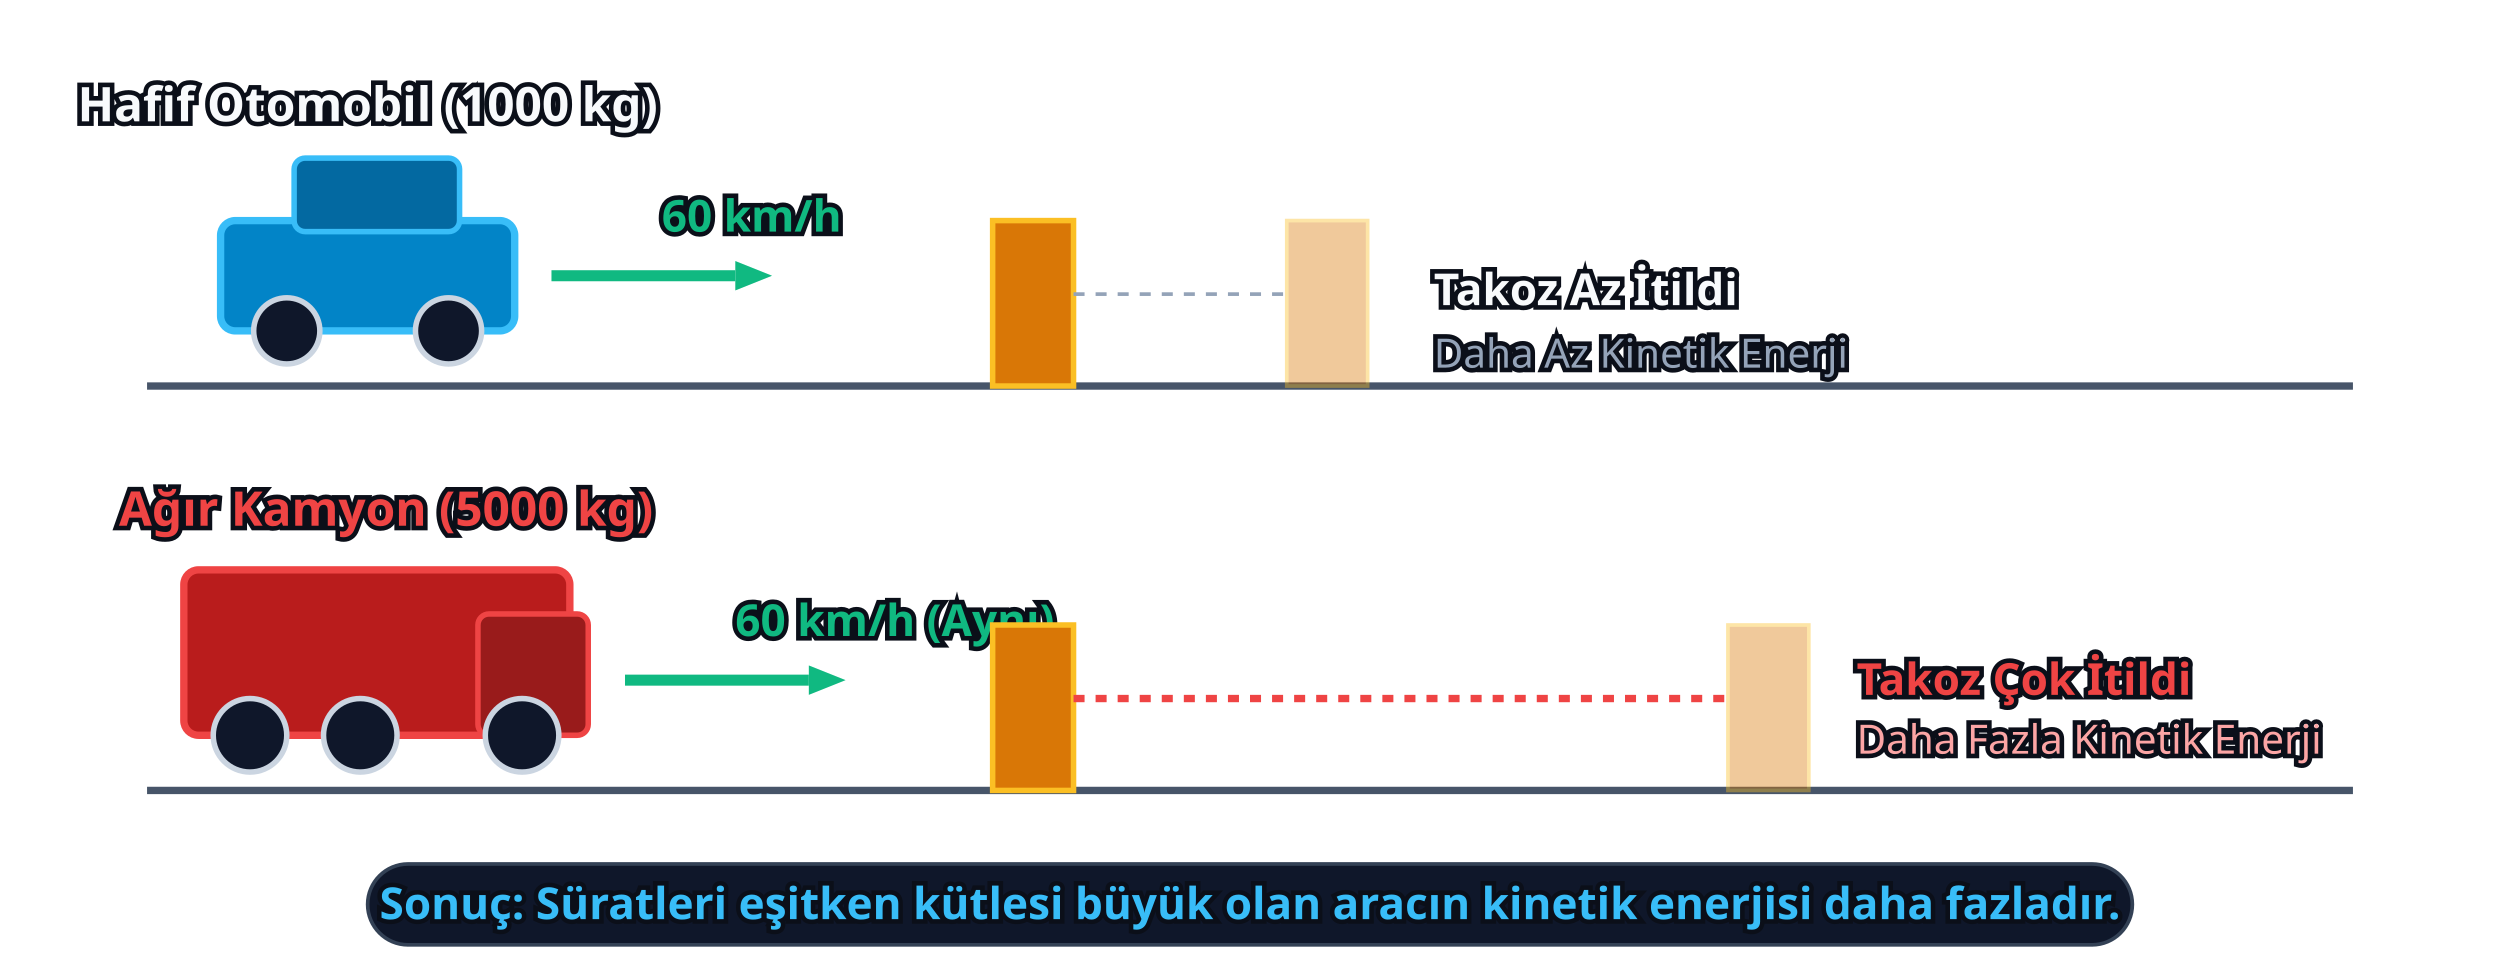
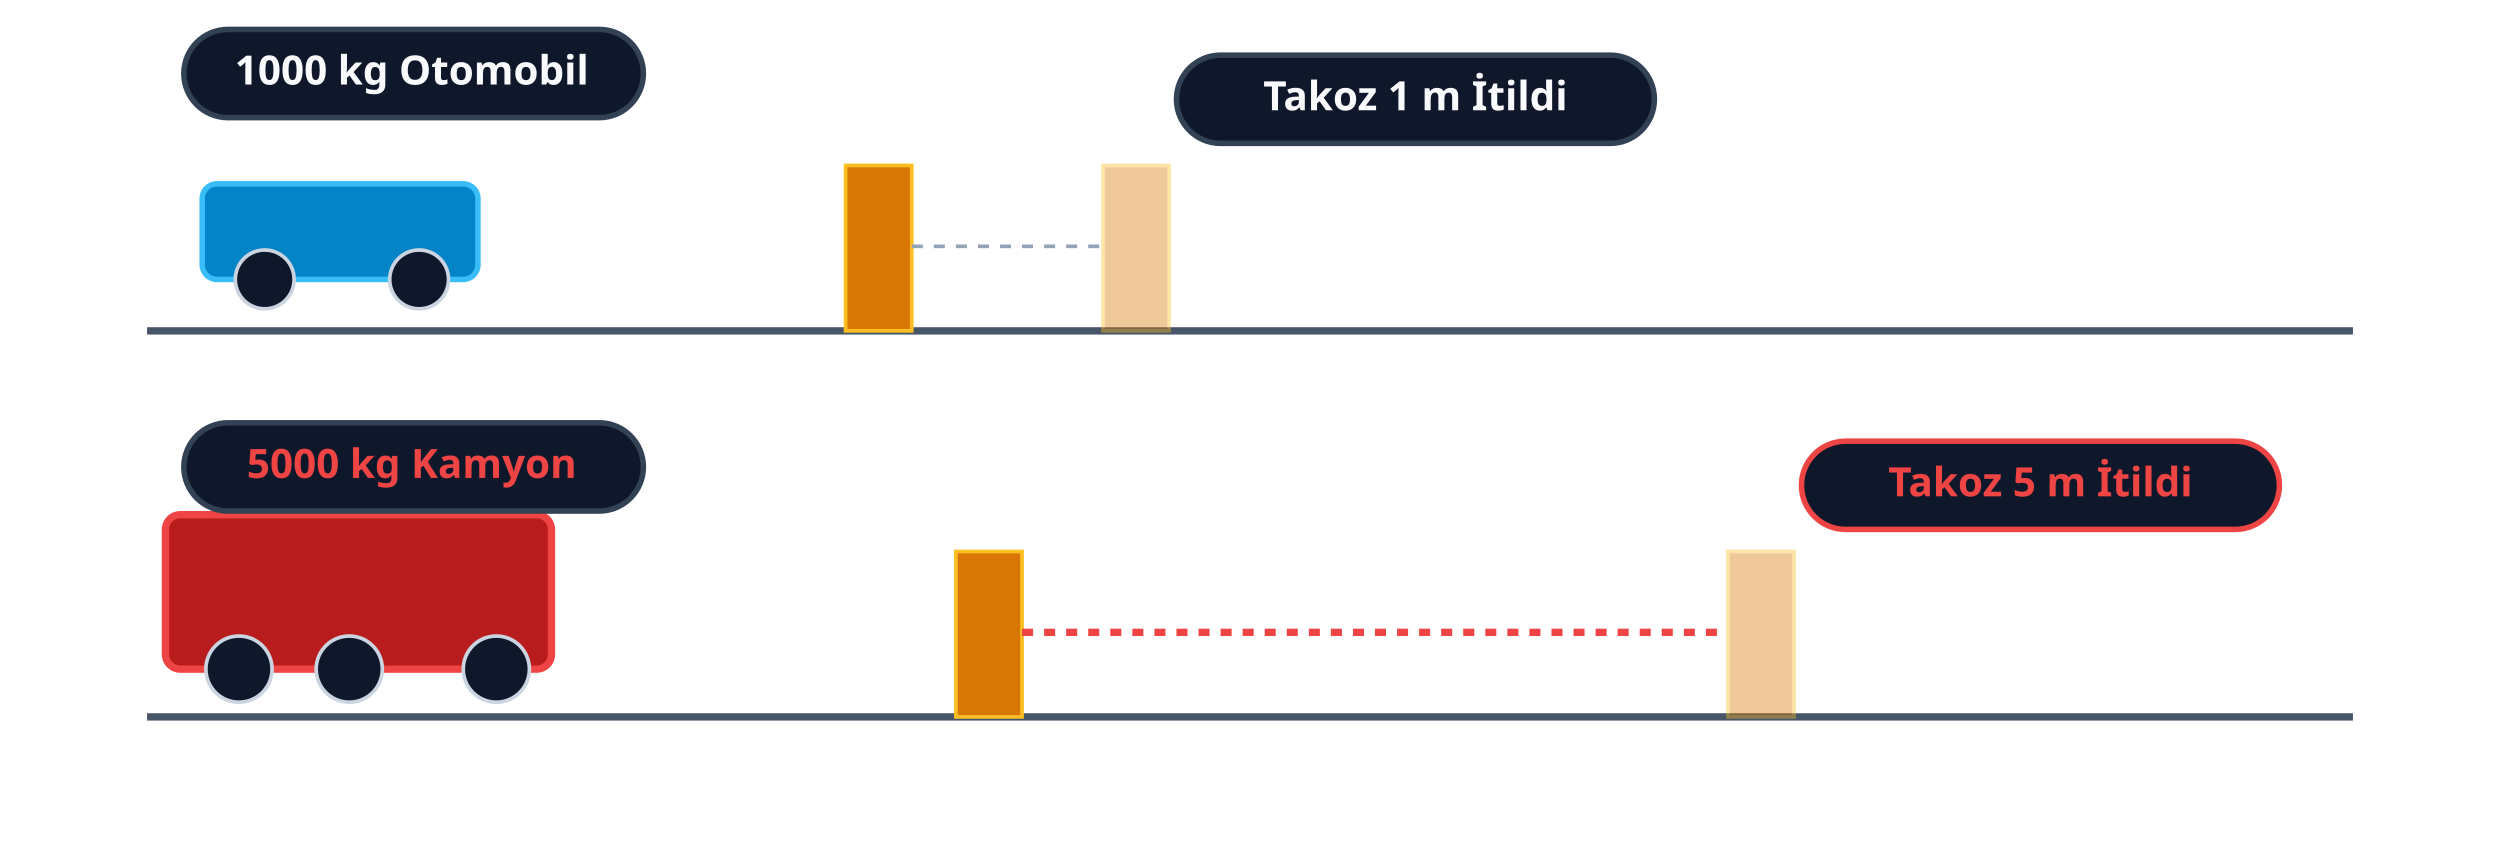
- <svg xmlns="http://www.w3.org/2000/svg" viewBox="0 0 680 260" width="100%" height="100%">
+ <svg xmlns="http://www.w3.org/2000/svg" viewBox="0 0 680 230" width="100%" height="100%">
  <rect width="100%" height="100%" fill="none" />
-   <g transform="translate(40, 35)">
+   <g transform="translate(40, 20)">
    <line x1="0" y1="70" x2="600" y2="70" stroke="#475569" stroke-width="2" />
-     <rect x="20" y="25" width="80" height="30" rx="4" fill="#0284c7" stroke="#38bdf8" stroke-width="2" />
-     <rect x="40" y="8" width="45" height="20" rx="3" fill="#0369a1" stroke="#38bdf8" stroke-width="1.5" />
-     <circle cx="38" cy="55" r="9" fill="#0f172a" stroke="#cbd5e1" stroke-width="1.5" />
-     <circle cx="82" cy="55" r="9" fill="#0f172a" stroke="#cbd5e1" stroke-width="1.5" />
-     <text x="60" y="-2" fill="#f8fafc" font-size="13" font-weight="bold" text-anchor="middle" font-family="system-ui, sans-serif" paint-order="stroke fill" stroke="#0b0f19" stroke-width="2.5px">Hafif Otomobil (1000 kg)</text>
-     <line x1="110" y1="40" x2="160" y2="40" stroke="#10b981" stroke-width="3" />
-     <polygon points="160,36 170,40 160,44" fill="#10b981" />
-     <text x="140" y="28" fill="#10b981" font-size="12" font-weight="bold" font-family="system-ui, sans-serif" paint-order="stroke fill" stroke="#0b0f19" stroke-width="2.5px">60 km/h</text>
-     <rect x="230" y="25" width="22" height="45" fill="#d97706" stroke="#fbbf24" stroke-width="1.5" />
-     <line x1="252" y1="45" x2="310" y2="45" stroke="#94a3b8" stroke-dasharray="3,3" />
-     <rect x="310" y="25" width="22" height="45" fill="#d97706" opacity="0.4" stroke="#fbbf24" />
-     <text x="350" y="48" fill="#f8fafc" font-size="12" font-weight="bold" font-family="system-ui, sans-serif" paint-order="stroke fill" stroke="#0b0f19" stroke-width="2.5px">Takoz Az İtildi</text>
-     <text x="350" y="65" fill="#94a3b8" font-size="11" font-family="system-ui, sans-serif" paint-order="stroke fill" stroke="#0b0f19" stroke-width="2.5px">Daha Az Kinetik Enerji</text>
+     <rect x="15" y="30" width="75" height="26" rx="4" fill="#0284c7" stroke="#38bdf8" stroke-width="1.5" />
+     <circle cx="32" cy="56" r="8" fill="#0f172a" stroke="#cbd5e1" />
+     <circle cx="74" cy="56" r="8" fill="#0f172a" stroke="#cbd5e1" />
+     <rect x="190" y="25" width="18" height="45" fill="#d97706" stroke="#fbbf24" />
+     <line x1="208" y1="47" x2="260" y2="47" stroke="#94a3b8" stroke-dasharray="3,3" />
+     <rect x="260" y="25" width="18" height="45" fill="#d97706" opacity="0.4" stroke="#fbbf24" />
  </g>
-   <g transform="translate(40, 145)">
+   <g>
+     <rect x="50" y="8" width="125" height="24" rx="12" fill="#0f172a" stroke="#334155" stroke-width="1.5" />
+     <text x="112" y="23" fill="#f8fafc" font-size="11" font-weight="bold" text-anchor="middle" font-family="system-ui, sans-serif">1000 kg Otomobil</text>
+   </g>
+   <g>
+     <rect x="320" y="15" width="130" height="24" rx="12" fill="#0f172a" stroke="#334155" stroke-width="1.5" />
+     <text x="385" y="30" fill="#f8fafc" font-size="11" font-weight="bold" text-anchor="middle" font-family="system-ui, sans-serif">Takoz 1 m İtildi</text>
+   </g>
+   <g transform="translate(40, 125)">
    <line x1="0" y1="70" x2="600" y2="70" stroke="#475569" stroke-width="2" />
-     <rect x="10" y="10" width="105" height="45" rx="4" fill="#b91c1c" stroke="#ef4444" stroke-width="2" />
-     <rect x="90" y="22" width="30" height="33" rx="3" fill="#991b1b" stroke="#ef4444" stroke-width="1.5" />
-     <circle cx="28" cy="55" r="10" fill="#0f172a" stroke="#cbd5e1" stroke-width="1.5" />
-     <circle cx="58" cy="55" r="10" fill="#0f172a" stroke="#cbd5e1" stroke-width="1.5" />
-     <circle cx="102" cy="55" r="10" fill="#0f172a" stroke="#cbd5e1" stroke-width="1.5" />
-     <text x="65" y="-2" fill="#ef4444" font-size="13" font-weight="bold" text-anchor="middle" font-family="system-ui, sans-serif" paint-order="stroke fill" stroke="#0b0f19" stroke-width="2.5px">Ağır Kamyon (5000 kg)</text>
-     <line x1="130" y1="40" x2="180" y2="40" stroke="#10b981" stroke-width="3" />
-     <polygon points="180,36 190,40 180,44" fill="#10b981" />
-     <text x="160" y="28" fill="#10b981" font-size="12" font-weight="bold" font-family="system-ui, sans-serif" paint-order="stroke fill" stroke="#0b0f19" stroke-width="2.5px">60 km/h (Aynı)</text>
-     <rect x="230" y="25" width="22" height="45" fill="#d97706" stroke="#fbbf24" stroke-width="1.5" />
-     <line x1="252" y1="45" x2="430" y2="45" stroke="#ef4444" stroke-dasharray="3,3" stroke-width="2" />
-     <rect x="430" y="25" width="22" height="45" fill="#d97706" opacity="0.4" stroke="#fbbf24" />
-     <text x="465" y="44" fill="#ef4444" font-size="12" font-weight="bold" font-family="system-ui, sans-serif" paint-order="stroke fill" stroke="#0b0f19" stroke-width="2.5px">Takoz Çok İtildi</text>
-     <text x="465" y="60" fill="#fca5a5" font-size="11" font-family="system-ui, sans-serif" paint-order="stroke fill" stroke="#0b0f19" stroke-width="2.5px">Daha Fazla Kinetik Enerji</text>
+     <rect x="5" y="15" width="105" height="42" rx="4" fill="#b91c1c" stroke="#ef4444" stroke-width="2" />
+     <circle cx="25" cy="57" r="9" fill="#0f172a" stroke="#cbd5e1" />
+     <circle cx="55" cy="57" r="9" fill="#0f172a" stroke="#cbd5e1" />
+     <circle cx="95" cy="57" r="9" fill="#0f172a" stroke="#cbd5e1" />
+     <rect x="220" y="25" width="18" height="45" fill="#d97706" stroke="#fbbf24" />
+     <line x1="238" y1="47" x2="430" y2="47" stroke="#ef4444" stroke-dasharray="3,3" stroke-width="2" />
+     <rect x="430" y="25" width="18" height="45" fill="#d97706" opacity="0.4" stroke="#fbbf24" />
  </g>
-   <rect x="100" y="235" width="480" height="22" rx="11" fill="#0f172a" stroke="#334155" />
-   <text x="340" y="250" fill="#38bdf8" font-size="12" font-weight="bold" text-anchor="middle" font-family="system-ui, sans-serif" paint-order="stroke fill" stroke="#0b0f19" stroke-width="2.5px">Sonuç: Süratleri eşitken kütlesi büyük olan aracın kinetik enerjisi daha fazladır.</text>
+   <g>
+     <rect x="50" y="115" width="125" height="24" rx="12" fill="#0f172a" stroke="#334155" stroke-width="1.5" />
+     <text x="112" y="130" fill="#ef4444" font-size="11" font-weight="bold" text-anchor="middle" font-family="system-ui, sans-serif">5000 kg Kamyon</text>
+   </g>
+   <g>
+     <rect x="490" y="120" width="130" height="24" rx="12" fill="#0f172a" stroke="#ef4444" stroke-width="1.5" />
+     <text x="555" y="135" fill="#ef4444" font-size="11" font-weight="bold" text-anchor="middle" font-family="system-ui, sans-serif">Takoz 5 m İtildi</text>
+   </g>
</svg>
